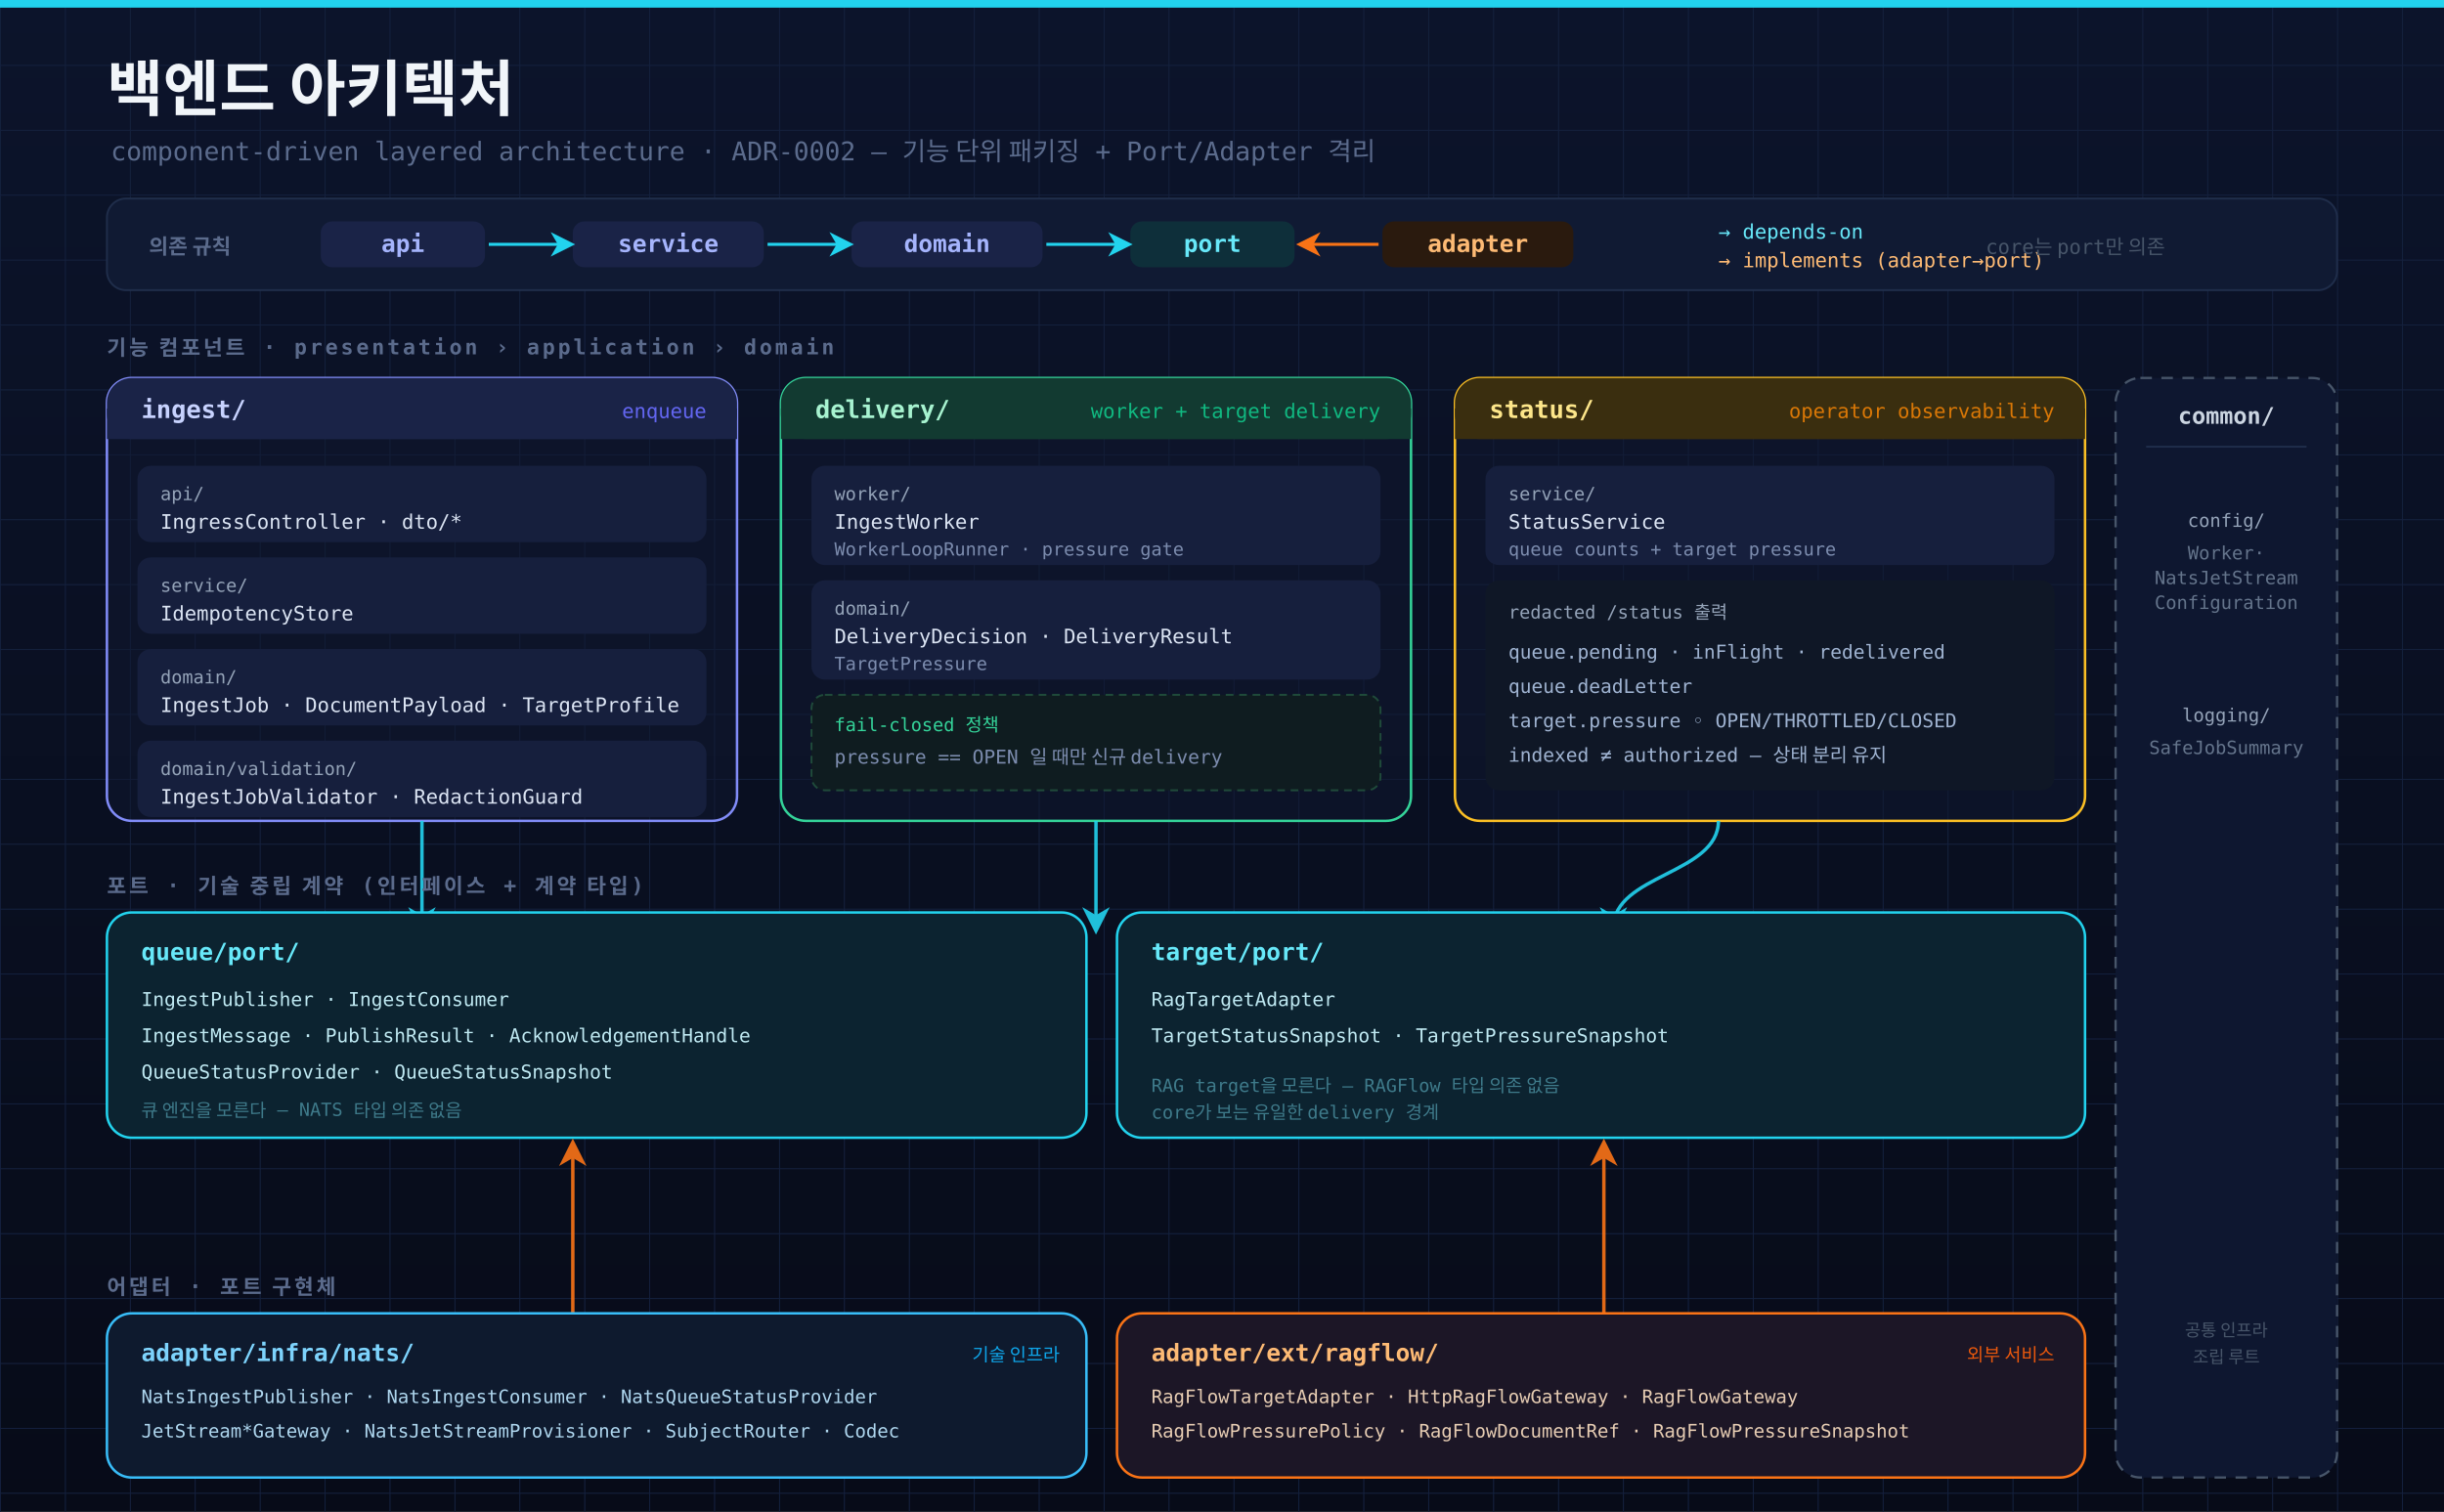
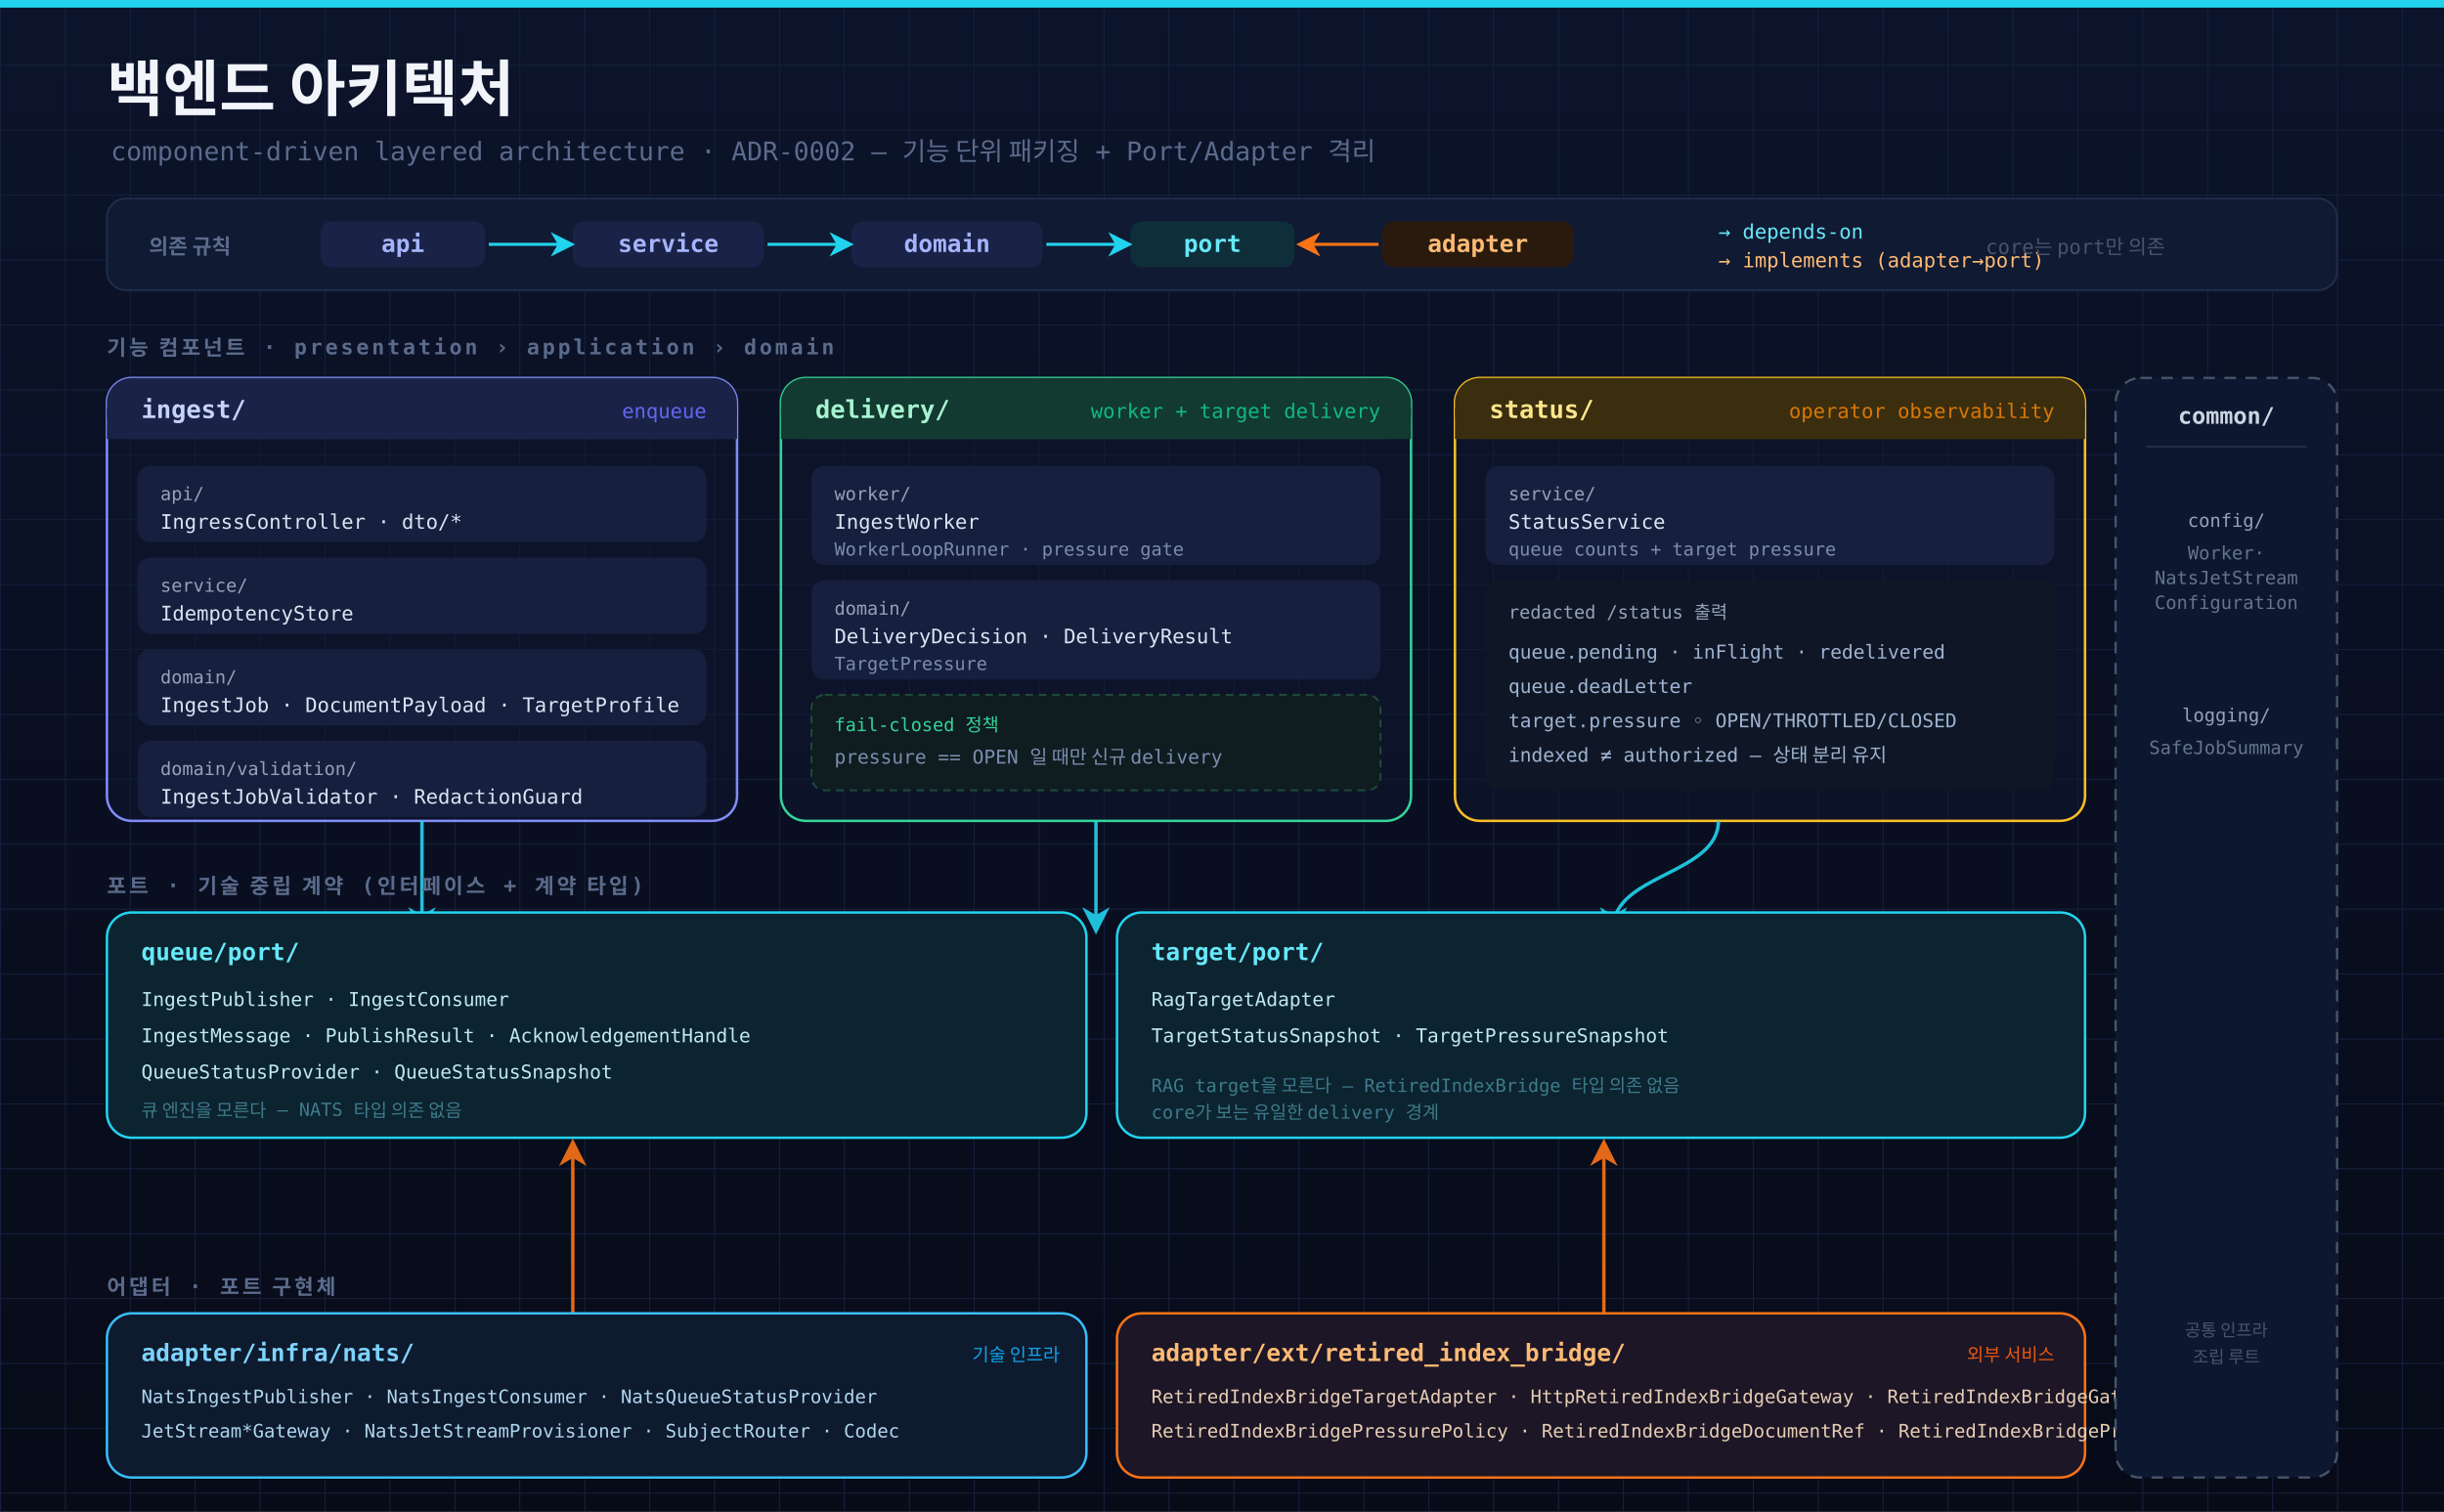
<svg xmlns="http://www.w3.org/2000/svg" viewBox="0 0 1280 792" font-family="ui-monospace,SFMono-Regular,Menlo,Consolas,monospace">
  <defs>
    <linearGradient id="bsky" x1="0" y1="0" x2="0" y2="1">
      <stop offset="0" stop-color="#0c142b" />
      <stop offset="1" stop-color="#070b18" />
    </linearGradient>
    <pattern id="bgrid" width="34" height="34" patternUnits="userSpaceOnUse">
      <path d="M34 0H0V34" fill="none" stroke="#14203d" stroke-width="1" />
    </pattern>
    <marker id="dep" viewBox="0 0 12 12" refX="9" refY="6" markerWidth="8" markerHeight="8" orient="auto-start-reverse">
      <path d="M0 0 L12 6 L0 12 L3.5 6 Z" fill="#22d3ee" />
    </marker>
    <marker id="impl" viewBox="0 0 12 12" refX="9" refY="6" markerWidth="8" markerHeight="8" orient="auto-start-reverse">
      <path d="M0 0 L12 6 L0 12 L3.5 6 Z" fill="#f97316" />
    </marker>
  </defs>
  <rect width="1280" height="792" fill="url(#bsky)" />
  <rect width="1280" height="792" fill="url(#bgrid)" />
  <rect x="0" y="0" width="1280" height="4" fill="#22d3ee" />
  <text x="56" y="58" fill="#f1f5f9" font-size="32" font-weight="700">백엔드 아키텍처</text>
  <text x="58" y="84" fill="#5b6b8c" font-size="13.5">component-driven layered architecture · ADR-0002 — 기능 단위 패키징 + Port/Adapter 격리</text>
  <g>
    <rect x="56" y="104" width="1168" height="48" rx="10" fill="#101a33" stroke="#1f2d4a" />
    <text x="78" y="133" fill="#5b6b8c" font-size="11" font-weight="700">의존 규칙</text>
    <g font-size="12.5" font-weight="600">
      <rect x="168" y="116" width="86" height="24" rx="6" fill="#1a2347" />
      <text x="211" y="132" fill="#a5b4fc" text-anchor="middle">api</text>
      <rect x="300" y="116" width="100" height="24" rx="6" fill="#1a2347" />
      <text x="350" y="132" fill="#a5b4fc" text-anchor="middle">service</text>
      <rect x="446" y="116" width="100" height="24" rx="6" fill="#1a2347" />
      <text x="496" y="132" fill="#a5b4fc" text-anchor="middle">domain</text>
      <rect x="592" y="116" width="86" height="24" rx="6" fill="#0e2f3a" />
      <text x="635" y="132" fill="#67e8f9" text-anchor="middle">port</text>
      <rect x="724" y="116" width="100" height="24" rx="6" fill="#2a1a0e" />
      <text x="774" y="132" fill="#fdba74" text-anchor="middle">adapter</text>
    </g>
    <g fill="none" stroke="#22d3ee" stroke-width="1.6" marker-end="url(#dep)">
      <path d="M256 128 H298" />
      <path d="M402 128 H444" />
      <path d="M548 128 H590" />
    </g>
    <path d="M722 128 H682" fill="none" stroke="#f97316" stroke-width="1.6" marker-end="url(#impl)" />
    <text x="900" y="125" fill="#67e8f9" font-size="10.5">→ depends-on</text>
    <text x="900" y="140" fill="#fdba74" font-size="10.5">→ implements (adapter→port)</text>
    <text x="1040" y="133" fill="#475569" font-size="10.5">core는 port만 의존</text>
  </g>
  <text x="56" y="186" fill="#5b6b8c" font-size="11" font-weight="700" letter-spacing="1.5">기능 컴포넌트  ·  presentation › application › domain</text>
  <g>
    <rect x="56" y="198" width="330" height="232" rx="13" fill="#10183180" stroke="#818cf8" stroke-width="1.3" />
    <rect x="56" y="198" width="330" height="32" rx="13" fill="#1a2347" />
    <rect x="56" y="214" width="330" height="16" fill="#1a2347" />
    <text x="74" y="219" fill="#c7d2fe" font-size="13" font-weight="700">ingest/</text>
    <text x="370" y="219" fill="#6366f1" font-size="10.5" text-anchor="end">enqueue</text>
    <g>
      <rect x="72" y="244" width="298" height="40" rx="7" fill="#161f3d" />
      <text x="84" y="262" fill="#94a3b8" font-size="9.5">api/</text>
      <text x="84" y="277" fill="#dbe4f3" font-size="10.5">IngressController · dto/*</text>
    </g>
    <g>
      <rect x="72" y="292" width="298" height="40" rx="7" fill="#161f3d" />
      <text x="84" y="310" fill="#94a3b8" font-size="9.5">service/</text>
      <text x="84" y="325" fill="#dbe4f3" font-size="10.5">IdempotencyStore</text>
    </g>
    <g>
      <rect x="72" y="340" width="298" height="40" rx="7" fill="#161f3d" />
      <text x="84" y="358" fill="#94a3b8" font-size="9.5">domain/</text>
      <text x="84" y="373" fill="#dbe4f3" font-size="10.5">IngestJob · DocumentPayload · TargetProfile</text>
    </g>
    <g>
      <rect x="72" y="388" width="298" height="40" rx="7" fill="#161f3d" />
      <text x="84" y="406" fill="#94a3b8" font-size="9.5">domain/validation/</text>
      <text x="84" y="421" fill="#dbe4f3" font-size="10.5">IngestJobValidator · RedactionGuard</text>
    </g>
  </g>
  <g>
    <rect x="409" y="198" width="330" height="232" rx="13" fill="#10183180" stroke="#34d399" stroke-width="1.3" />
    <rect x="409" y="198" width="330" height="32" rx="13" fill="#123a31" />
    <rect x="409" y="214" width="330" height="16" fill="#123a31" />
    <text x="427" y="219" fill="#a7f3d0" font-size="13" font-weight="700">delivery/</text>
    <text x="723" y="219" fill="#10b981" font-size="10.5" text-anchor="end">worker + target delivery</text>
    <g>
      <rect x="425" y="244" width="298" height="52" rx="7" fill="#161f3d" />
      <text x="437" y="262" fill="#94a3b8" font-size="9.5">worker/</text>
      <text x="437" y="277" fill="#dbe4f3" font-size="10.5">IngestWorker</text>
      <text x="437" y="291" fill="#7c8cae" font-size="9.5">WorkerLoopRunner · pressure gate</text>
    </g>
    <g>
      <rect x="425" y="304" width="298" height="52" rx="7" fill="#161f3d" />
      <text x="437" y="322" fill="#94a3b8" font-size="9.5">domain/</text>
      <text x="437" y="337" fill="#dbe4f3" font-size="10.5">DeliveryDecision · DeliveryResult</text>
      <text x="437" y="351" fill="#7c8cae" font-size="9.5">TargetPressure</text>
    </g>
    <g>
      <rect x="425" y="364" width="298" height="50" rx="7" fill="#0f1c20" stroke="#1f4a3a" stroke-dasharray="4 3" />
      <text x="437" y="383" fill="#34d399" font-size="9.5">fail-closed 정책</text>
      <text x="437" y="400" fill="#7c8cae" font-size="10">pressure == OPEN 일 때만 신규 delivery</text>
    </g>
  </g>
  <g>
    <rect x="762" y="198" width="330" height="232" rx="13" fill="#10183180" stroke="#fbbf24" stroke-width="1.3" />
    <rect x="762" y="198" width="330" height="32" rx="13" fill="#3a2e0f" />
    <rect x="762" y="214" width="330" height="16" fill="#3a2e0f" />
    <text x="780" y="219" fill="#fde68a" font-size="13" font-weight="700">status/</text>
    <text x="1076" y="219" fill="#d97706" font-size="10.5" text-anchor="end">operator observability</text>
    <g>
      <rect x="778" y="244" width="298" height="52" rx="7" fill="#161f3d" />
      <text x="790" y="262" fill="#94a3b8" font-size="9.5">service/</text>
      <text x="790" y="277" fill="#dbe4f3" font-size="10.5">StatusService</text>
      <text x="790" y="291" fill="#7c8cae" font-size="9.5">queue counts + target pressure</text>
    </g>
    <g>
      <rect x="778" y="304" width="298" height="110" rx="7" fill="#0f1726" />
      <text x="790" y="324" fill="#94a3b8" font-size="9.5">redacted /status 출력</text>
      <g font-size="10" fill="#9fb3d1">
        <text x="790" y="345">queue.pending · inFlight · redelivered</text>
        <text x="790" y="363">queue.deadLetter</text>
        <text x="790" y="381">target.pressure  ◦ OPEN/THROTTLED/CLOSED</text>
        <text x="790" y="399">indexed ≠ authorized — 상태 분리 유지</text>
      </g>
    </g>
  </g>
  <g fill="none" stroke="#22d3ee" stroke-width="1.8" marker-end="url(#dep)" opacity="0.9">
    <path d="M221 430 V486" />
    <path d="M574 430 V486" />
    <path d="M900 430 C900 458 845 458 845 486" />
  </g>
  <text x="56" y="468" fill="#5b6b8c" font-size="11" font-weight="700" letter-spacing="1.5">포트  ·  기술 중립 계약 (인터페이스 + 계약 타입)</text>
  <g>
    <rect x="56" y="478" width="513" height="118" rx="13" fill="#0c2330" stroke="#22d3ee" stroke-width="1.3" />
    <text x="74" y="503" fill="#67e8f9" font-size="12.5" font-weight="700">queue/port/</text>
    <g font-size="10" fill="#bfe9f2">
      <text x="74" y="527">IngestPublisher · IngestConsumer</text>
      <text x="74" y="546">IngestMessage · PublishResult · AcknowledgementHandle</text>
      <text x="74" y="565">QueueStatusProvider · QueueStatusSnapshot</text>
    </g>
    <text x="74" y="585" fill="#3e7a8a" font-size="9.5">큐 엔진을 모른다 — NATS 타입 의존 없음</text>
  </g>
  <g>
    <rect x="585" y="478" width="507" height="118" rx="13" fill="#0c2330" stroke="#22d3ee" stroke-width="1.3" />
    <text x="603" y="503" fill="#67e8f9" font-size="12.5" font-weight="700">target/port/</text>
    <g font-size="10" fill="#bfe9f2">
      <text x="603" y="527">RagTargetAdapter</text>
      <text x="603" y="546">TargetStatusSnapshot · TargetPressureSnapshot</text>
    </g>
-     <text x="603" y="572" fill="#3e7a8a" font-size="9.5">RAG target을 모른다 — RAGFlow 타입 의존 없음</text>
+     <text x="603" y="572" fill="#3e7a8a" font-size="9.5">RAG target을 모른다 — RetiredIndexBridge 타입 의존 없음</text>
    <text x="603" y="586" fill="#3e7a8a" font-size="9.5">core가 보는 유일한 delivery 경계</text>
  </g>
  <g fill="none" stroke="#f97316" stroke-width="1.8" marker-end="url(#impl)" opacity="0.9">
    <path d="M300 700 V600" />
    <path d="M840 700 V600" />
  </g>
  <text x="56" y="678" fill="#5b6b8c" font-size="11" font-weight="700" letter-spacing="1.5">어댑터  ·  포트 구현체</text>
  <g>
    <rect x="56" y="688" width="513" height="86" rx="13" fill="#0e1a2e" stroke="#38bdf8" stroke-width="1.3" />
    <text x="74" y="713" fill="#7dd3fc" font-size="12.5" font-weight="700">adapter/infra/nats/</text>
    <text x="555" y="713" fill="#0ea5e9" font-size="9.5" text-anchor="end">기술 인프라</text>
    <g font-size="9.7" fill="#aed6ee">
      <text x="74" y="735">NatsIngestPublisher · NatsIngestConsumer · NatsQueueStatusProvider</text>
      <text x="74" y="753">JetStream*Gateway · NatsJetStreamProvisioner · SubjectRouter · Codec</text>
    </g>
  </g>
  <g>
    <rect x="585" y="688" width="507" height="86" rx="13" fill="#1c1626" stroke="#f97316" stroke-width="1.3" />
-     <text x="603" y="713" fill="#fdba74" font-size="12.5" font-weight="700">adapter/ext/ragflow/</text>
+     <text x="603" y="713" fill="#fdba74" font-size="12.5" font-weight="700">adapter/ext/retired_index_bridge/</text>
    <text x="1076" y="713" fill="#ea580c" font-size="9.5" text-anchor="end">외부 서비스</text>
    <g font-size="9.7" fill="#e7cdb3">
-       <text x="603" y="735">RagFlowTargetAdapter · HttpRagFlowGateway · RagFlowGateway</text>
-       <text x="603" y="753">RagFlowPressurePolicy · RagFlowDocumentRef · RagFlowPressureSnapshot</text>
+       <text x="603" y="735">RetiredIndexBridgeTargetAdapter · HttpRetiredIndexBridgeGateway · RetiredIndexBridgeGateway</text>
+       <text x="603" y="753">RetiredIndexBridgePressurePolicy · RetiredIndexBridgeDocumentRef · RetiredIndexBridgePressureSnapshot</text>
    </g>
  </g>
  <g>
    <rect x="1108" y="198" width="116" height="576" rx="13" fill="#0e1730" stroke="#475569" stroke-width="1.2" stroke-dasharray="6 5" />
    <text x="1166" y="222" fill="#cbd5e1" font-size="12" font-weight="700" text-anchor="middle">common/</text>
    <line x1="1124" y1="234" x2="1208" y2="234" stroke="#1f2d4a" />
    <g font-size="9.6" fill="#94a3b8">
      <text x="1166" y="276" text-anchor="middle">config/</text>
      <text x="1166" y="293" text-anchor="middle" fill="#64748b">Worker·</text>
      <text x="1166" y="306" text-anchor="middle" fill="#64748b">NatsJetStream</text>
      <text x="1166" y="319" text-anchor="middle" fill="#64748b">Configuration</text>
      <text x="1166" y="378" text-anchor="middle">logging/</text>
      <text x="1166" y="395" text-anchor="middle" fill="#64748b">SafeJobSummary</text>
    </g>
    <text x="1166" y="700" fill="#475569" font-size="9" text-anchor="middle">공통 인프라</text>
    <text x="1166" y="714" fill="#475569" font-size="9" text-anchor="middle">조립 루트</text>
  </g>
</svg>
